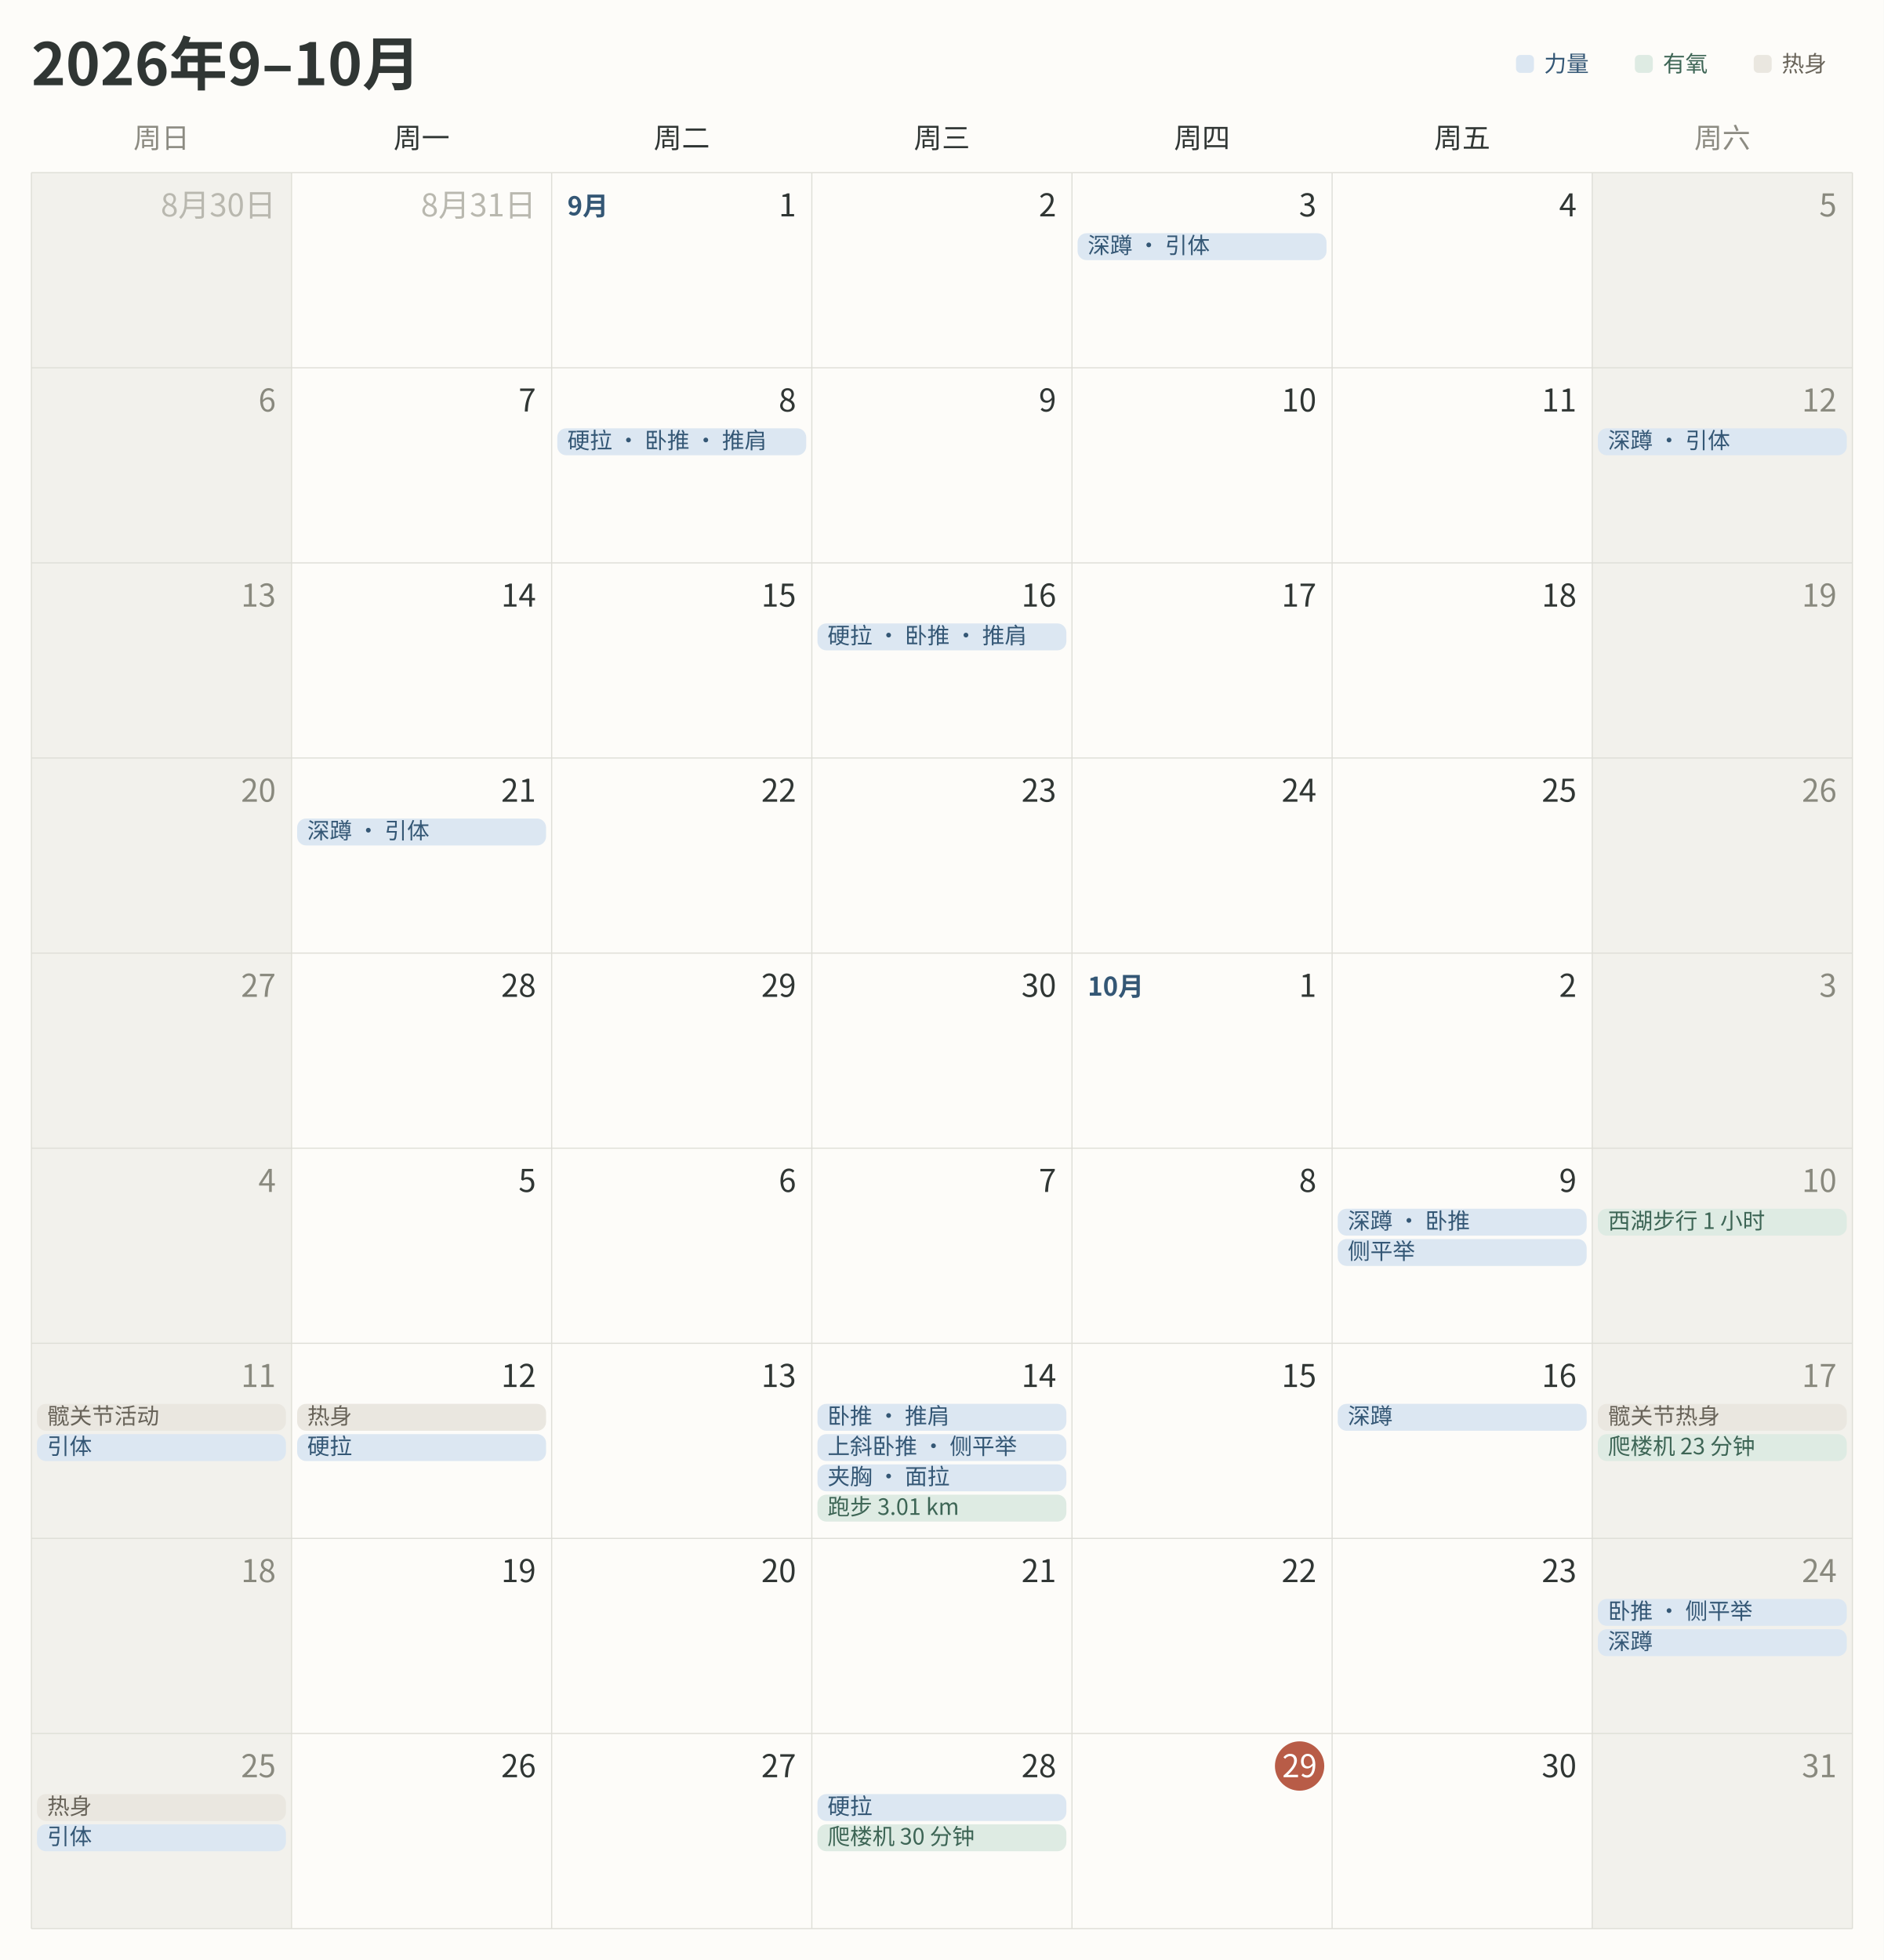
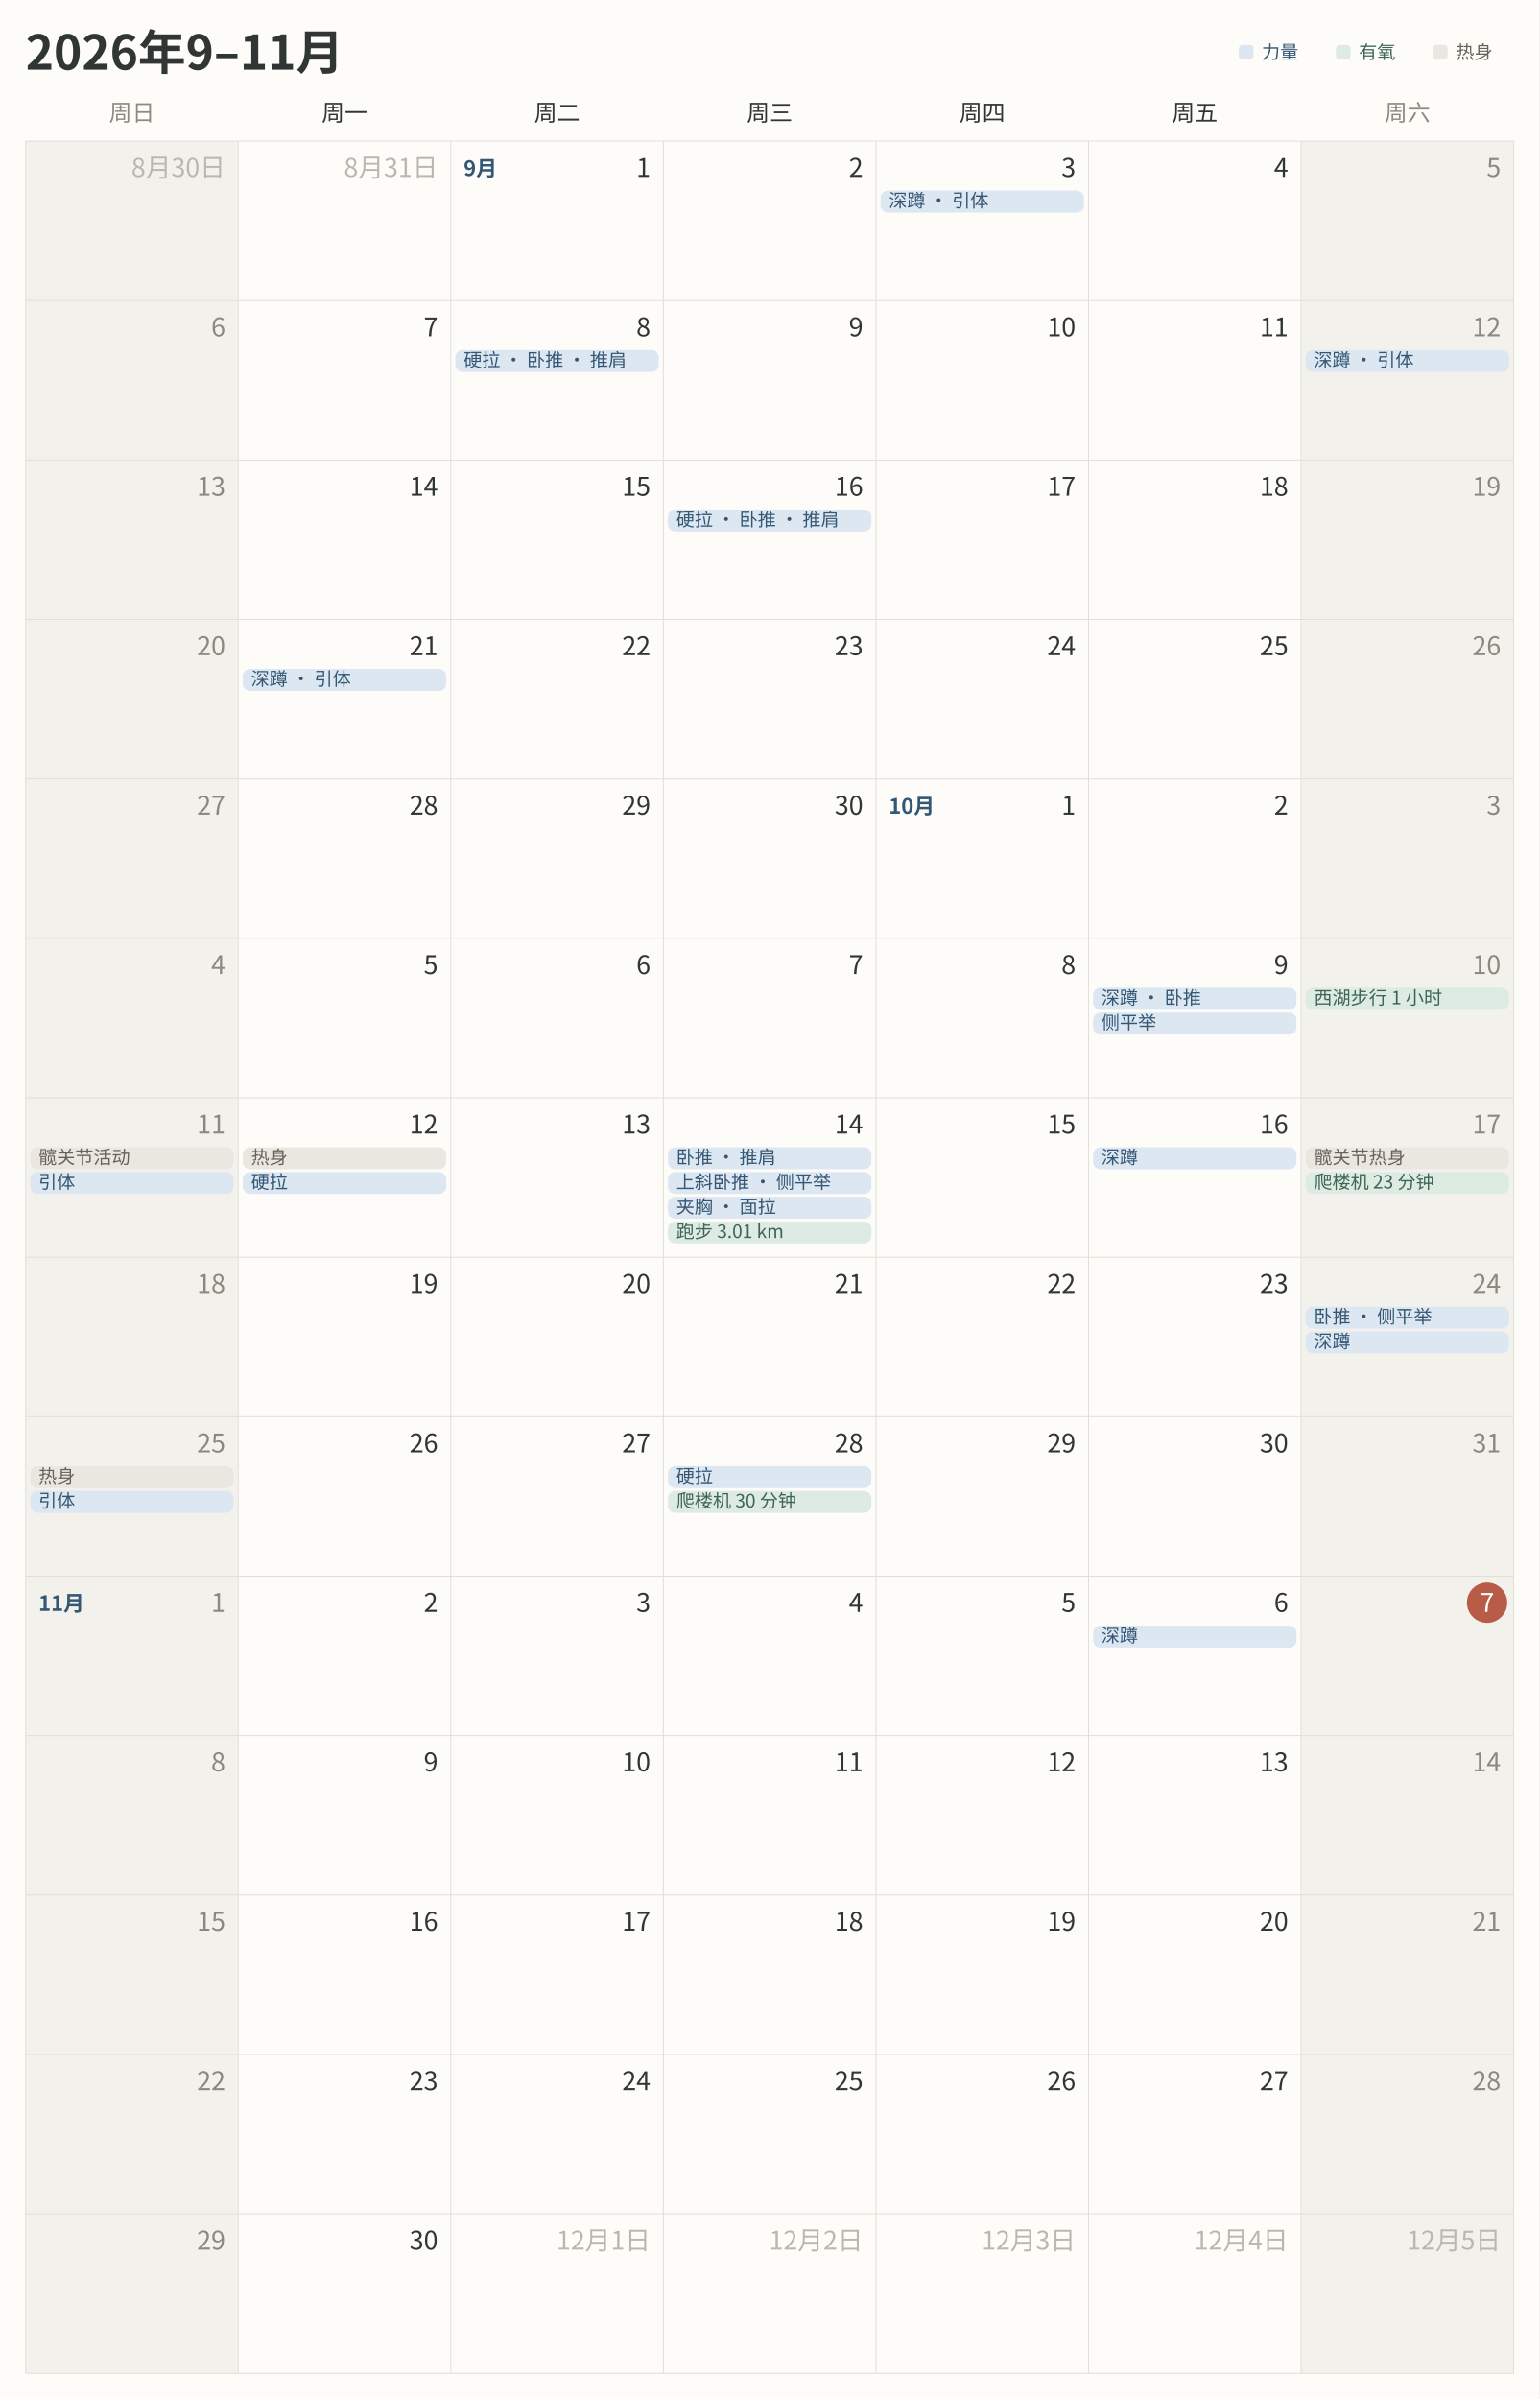
- <svg xmlns="http://www.w3.org/2000/svg" width="1680" height="1748" viewBox="0 0 1680 1748" role="img" aria-labelledby="title description">
-   <rect width="1680" height="1748" fill="#fdfcf9" />
+ <svg xmlns="http://www.w3.org/2000/svg" width="1680" height="2618" viewBox="0 0 1680 2618" role="img" aria-labelledby="title description">
+   <rect width="1680" height="2618" fill="#fdfcf9" />
  <g font-family="-apple-system, BlinkMacSystemFont, 'PingFang SC', 'Microsoft YaHei', 'Noto Sans CJK SC', sans-serif">
-     <text x="28" y="76" font-size="52" font-weight="700" fill="#303634">2026年9–10月</text>
+     <text x="28" y="76" font-size="52" font-weight="700" fill="#303634">2026年9–11月</text>
    <rect x="1352" y="49" width="16" height="16" rx="4" fill="#dce7f2" />
    <text x="1377" y="64" font-size="20" fill="#345775">力量</text>
    <rect x="1458" y="49" width="16" height="16" rx="4" fill="#deebe3" />
    <text x="1483" y="64" font-size="20" fill="#3d6555">有氧</text>
    <rect x="1564" y="49" width="16" height="16" rx="4" fill="#eae7e0" />
    <text x="1589" y="64" font-size="20" fill="#686359">热身</text>
    <text x="144.0" y="132" text-anchor="middle" font-size="25" fill="#8c8b82">周日</text>
    <text x="376.0" y="132" text-anchor="middle" font-size="25" fill="#303634">周一</text>
    <text x="608.0" y="132" text-anchor="middle" font-size="25" fill="#303634">周二</text>
    <text x="840.0" y="132" text-anchor="middle" font-size="25" fill="#303634">周三</text>
    <text x="1072.0" y="132" text-anchor="middle" font-size="25" fill="#303634">周四</text>
    <text x="1304.0" y="132" text-anchor="middle" font-size="25" fill="#303634">周五</text>
    <text x="1536.0" y="132" text-anchor="middle" font-size="25" fill="#8c8b82">周六</text>
    <rect x="28" y="154" width="232" height="174" fill="#f2f1ec" />
    <text x="246" y="193" text-anchor="end" font-size="28" fill="#b9b8af">8月30日</text>
    <rect x="260" y="154" width="232" height="174" fill="#fdfcf9" />
    <text x="478" y="193" text-anchor="end" font-size="28" fill="#b9b8af">8月31日</text>
    <rect x="492" y="154" width="232" height="174" fill="#fdfcf9" />
    <text x="506" y="192" font-size="23" font-weight="600" fill="#345775">9月</text>
    <text x="710" y="193" text-anchor="end" font-size="28" fill="#303634">1</text>
    <rect x="724" y="154" width="232" height="174" fill="#fdfcf9" />
    <text x="942" y="193" text-anchor="end" font-size="28" fill="#303634">2</text>
    <rect x="956" y="154" width="232" height="174" fill="#fdfcf9" />
    <text x="1174" y="193" text-anchor="end" font-size="28" fill="#303634">3</text>
    <g>
      <rect x="961" y="208" width="222" height="24" rx="8" fill="#dce7f2" />
      <text x="970" y="226" font-size="20.00" fill="#345775">深蹲 · 引体</text>
    </g>
    <rect x="1188" y="154" width="232" height="174" fill="#fdfcf9" />
    <text x="1406" y="193" text-anchor="end" font-size="28" fill="#303634">4</text>
    <rect x="1420" y="154" width="232" height="174" fill="#f2f1ec" />
    <text x="1638" y="193" text-anchor="end" font-size="28" fill="#89897e">5</text>
    <rect x="28" y="328" width="232" height="174" fill="#f2f1ec" />
    <text x="246" y="367" text-anchor="end" font-size="28" fill="#89897e">6</text>
    <rect x="260" y="328" width="232" height="174" fill="#fdfcf9" />
    <text x="478" y="367" text-anchor="end" font-size="28" fill="#303634">7</text>
    <rect x="492" y="328" width="232" height="174" fill="#fdfcf9" />
    <text x="710" y="367" text-anchor="end" font-size="28" fill="#303634">8</text>
    <g>
      <rect x="497" y="382" width="222" height="24" rx="8" fill="#dce7f2" />
      <text x="506" y="400" font-size="20.00" fill="#345775">硬拉 · 卧推 · 推肩</text>
    </g>
    <rect x="724" y="328" width="232" height="174" fill="#fdfcf9" />
    <text x="942" y="367" text-anchor="end" font-size="28" fill="#303634">9</text>
    <rect x="956" y="328" width="232" height="174" fill="#fdfcf9" />
    <text x="1174" y="367" text-anchor="end" font-size="28" fill="#303634">10</text>
    <rect x="1188" y="328" width="232" height="174" fill="#fdfcf9" />
    <text x="1406" y="367" text-anchor="end" font-size="28" fill="#303634">11</text>
    <rect x="1420" y="328" width="232" height="174" fill="#f2f1ec" />
    <text x="1638" y="367" text-anchor="end" font-size="28" fill="#89897e">12</text>
    <g>
      <rect x="1425" y="382" width="222" height="24" rx="8" fill="#dce7f2" />
      <text x="1434" y="400" font-size="20.00" fill="#345775">深蹲 · 引体</text>
    </g>
    <rect x="28" y="502" width="232" height="174" fill="#f2f1ec" />
    <text x="246" y="541" text-anchor="end" font-size="28" fill="#89897e">13</text>
    <rect x="260" y="502" width="232" height="174" fill="#fdfcf9" />
    <text x="478" y="541" text-anchor="end" font-size="28" fill="#303634">14</text>
    <rect x="492" y="502" width="232" height="174" fill="#fdfcf9" />
    <text x="710" y="541" text-anchor="end" font-size="28" fill="#303634">15</text>
    <rect x="724" y="502" width="232" height="174" fill="#fdfcf9" />
    <text x="942" y="541" text-anchor="end" font-size="28" fill="#303634">16</text>
    <g>
      <rect x="729" y="556" width="222" height="24" rx="8" fill="#dce7f2" />
      <text x="738" y="574" font-size="20.00" fill="#345775">硬拉 · 卧推 · 推肩</text>
    </g>
    <rect x="956" y="502" width="232" height="174" fill="#fdfcf9" />
    <text x="1174" y="541" text-anchor="end" font-size="28" fill="#303634">17</text>
    <rect x="1188" y="502" width="232" height="174" fill="#fdfcf9" />
    <text x="1406" y="541" text-anchor="end" font-size="28" fill="#303634">18</text>
    <rect x="1420" y="502" width="232" height="174" fill="#f2f1ec" />
    <text x="1638" y="541" text-anchor="end" font-size="28" fill="#89897e">19</text>
    <rect x="28" y="676" width="232" height="174" fill="#f2f1ec" />
    <text x="246" y="715" text-anchor="end" font-size="28" fill="#89897e">20</text>
    <rect x="260" y="676" width="232" height="174" fill="#fdfcf9" />
    <text x="478" y="715" text-anchor="end" font-size="28" fill="#303634">21</text>
    <g>
      <rect x="265" y="730" width="222" height="24" rx="8" fill="#dce7f2" />
      <text x="274" y="748" font-size="20.00" fill="#345775">深蹲 · 引体</text>
    </g>
    <rect x="492" y="676" width="232" height="174" fill="#fdfcf9" />
    <text x="710" y="715" text-anchor="end" font-size="28" fill="#303634">22</text>
    <rect x="724" y="676" width="232" height="174" fill="#fdfcf9" />
    <text x="942" y="715" text-anchor="end" font-size="28" fill="#303634">23</text>
    <rect x="956" y="676" width="232" height="174" fill="#fdfcf9" />
    <text x="1174" y="715" text-anchor="end" font-size="28" fill="#303634">24</text>
    <rect x="1188" y="676" width="232" height="174" fill="#fdfcf9" />
    <text x="1406" y="715" text-anchor="end" font-size="28" fill="#303634">25</text>
    <rect x="1420" y="676" width="232" height="174" fill="#f2f1ec" />
    <text x="1638" y="715" text-anchor="end" font-size="28" fill="#89897e">26</text>
    <rect x="28" y="850" width="232" height="174" fill="#f2f1ec" />
    <text x="246" y="889" text-anchor="end" font-size="28" fill="#89897e">27</text>
    <rect x="260" y="850" width="232" height="174" fill="#fdfcf9" />
    <text x="478" y="889" text-anchor="end" font-size="28" fill="#303634">28</text>
    <rect x="492" y="850" width="232" height="174" fill="#fdfcf9" />
    <text x="710" y="889" text-anchor="end" font-size="28" fill="#303634">29</text>
    <rect x="724" y="850" width="232" height="174" fill="#fdfcf9" />
    <text x="942" y="889" text-anchor="end" font-size="28" fill="#303634">30</text>
    <rect x="956" y="850" width="232" height="174" fill="#fdfcf9" />
    <text x="970" y="888" font-size="23" font-weight="600" fill="#345775">10月</text>
    <text x="1174" y="889" text-anchor="end" font-size="28" fill="#303634">1</text>
    <rect x="1188" y="850" width="232" height="174" fill="#fdfcf9" />
    <text x="1406" y="889" text-anchor="end" font-size="28" fill="#303634">2</text>
    <rect x="1420" y="850" width="232" height="174" fill="#f2f1ec" />
    <text x="1638" y="889" text-anchor="end" font-size="28" fill="#89897e">3</text>
    <rect x="28" y="1024" width="232" height="174" fill="#f2f1ec" />
    <text x="246" y="1063" text-anchor="end" font-size="28" fill="#89897e">4</text>
    <rect x="260" y="1024" width="232" height="174" fill="#fdfcf9" />
    <text x="478" y="1063" text-anchor="end" font-size="28" fill="#303634">5</text>
    <rect x="492" y="1024" width="232" height="174" fill="#fdfcf9" />
    <text x="710" y="1063" text-anchor="end" font-size="28" fill="#303634">6</text>
    <rect x="724" y="1024" width="232" height="174" fill="#fdfcf9" />
    <text x="942" y="1063" text-anchor="end" font-size="28" fill="#303634">7</text>
    <rect x="956" y="1024" width="232" height="174" fill="#fdfcf9" />
    <text x="1174" y="1063" text-anchor="end" font-size="28" fill="#303634">8</text>
    <rect x="1188" y="1024" width="232" height="174" fill="#fdfcf9" />
    <text x="1406" y="1063" text-anchor="end" font-size="28" fill="#303634">9</text>
    <g>
      <rect x="1193" y="1078" width="222" height="24" rx="8" fill="#dce7f2" />
      <text x="1202" y="1096" font-size="20.00" fill="#345775">深蹲 · 卧推</text>
    </g>
    <g>
      <rect x="1193" y="1105" width="222" height="24" rx="8" fill="#dce7f2" />
      <text x="1202" y="1123" font-size="20.00" fill="#345775">侧平举</text>
    </g>
    <rect x="1420" y="1024" width="232" height="174" fill="#f2f1ec" />
    <text x="1638" y="1063" text-anchor="end" font-size="28" fill="#89897e">10</text>
    <g>
      <rect x="1425" y="1078" width="222" height="24" rx="8" fill="#deebe3" />
      <text x="1434" y="1096" font-size="20.00" fill="#3d6555">西湖步行 1 小时</text>
    </g>
    <rect x="28" y="1198" width="232" height="174" fill="#f2f1ec" />
    <text x="246" y="1237" text-anchor="end" font-size="28" fill="#89897e">11</text>
    <g>
      <rect x="33" y="1252" width="222" height="24" rx="8" fill="#eae7e0" />
      <text x="42" y="1270" font-size="20.00" fill="#686359">髋关节活动</text>
    </g>
    <g>
      <rect x="33" y="1279" width="222" height="24" rx="8" fill="#dce7f2" />
      <text x="42" y="1297" font-size="20.00" fill="#345775">引体</text>
    </g>
    <rect x="260" y="1198" width="232" height="174" fill="#fdfcf9" />
    <text x="478" y="1237" text-anchor="end" font-size="28" fill="#303634">12</text>
    <g>
      <rect x="265" y="1252" width="222" height="24" rx="8" fill="#eae7e0" />
      <text x="274" y="1270" font-size="20.00" fill="#686359">热身</text>
    </g>
    <g>
      <rect x="265" y="1279" width="222" height="24" rx="8" fill="#dce7f2" />
      <text x="274" y="1297" font-size="20.00" fill="#345775">硬拉</text>
    </g>
    <rect x="492" y="1198" width="232" height="174" fill="#fdfcf9" />
    <text x="710" y="1237" text-anchor="end" font-size="28" fill="#303634">13</text>
    <rect x="724" y="1198" width="232" height="174" fill="#fdfcf9" />
    <text x="942" y="1237" text-anchor="end" font-size="28" fill="#303634">14</text>
    <g>
      <rect x="729" y="1252" width="222" height="24" rx="8" fill="#dce7f2" />
      <text x="738" y="1270" font-size="20.00" fill="#345775">卧推 · 推肩</text>
    </g>
    <g>
      <rect x="729" y="1279" width="222" height="24" rx="8" fill="#dce7f2" />
      <text x="738" y="1297" font-size="20.00" fill="#345775">上斜卧推 · 侧平举</text>
    </g>
    <g>
      <rect x="729" y="1306" width="222" height="24" rx="8" fill="#dce7f2" />
      <text x="738" y="1324" font-size="20.00" fill="#345775">夹胸 · 面拉</text>
    </g>
    <g>
      <rect x="729" y="1333" width="222" height="24" rx="8" fill="#deebe3" />
      <text x="738" y="1351" font-size="20.00" fill="#3d6555">跑步 3.01 km</text>
    </g>
    <rect x="956" y="1198" width="232" height="174" fill="#fdfcf9" />
    <text x="1174" y="1237" text-anchor="end" font-size="28" fill="#303634">15</text>
    <rect x="1188" y="1198" width="232" height="174" fill="#fdfcf9" />
    <text x="1406" y="1237" text-anchor="end" font-size="28" fill="#303634">16</text>
    <g>
      <rect x="1193" y="1252" width="222" height="24" rx="8" fill="#dce7f2" />
      <text x="1202" y="1270" font-size="20.00" fill="#345775">深蹲</text>
    </g>
    <rect x="1420" y="1198" width="232" height="174" fill="#f2f1ec" />
    <text x="1638" y="1237" text-anchor="end" font-size="28" fill="#89897e">17</text>
    <g>
      <rect x="1425" y="1252" width="222" height="24" rx="8" fill="#eae7e0" />
      <text x="1434" y="1270" font-size="20.00" fill="#686359">髋关节热身</text>
    </g>
    <g>
      <rect x="1425" y="1279" width="222" height="24" rx="8" fill="#deebe3" />
      <text x="1434" y="1297" font-size="20.00" fill="#3d6555">爬楼机 23 分钟</text>
    </g>
    <rect x="28" y="1372" width="232" height="174" fill="#f2f1ec" />
    <text x="246" y="1411" text-anchor="end" font-size="28" fill="#89897e">18</text>
    <rect x="260" y="1372" width="232" height="174" fill="#fdfcf9" />
    <text x="478" y="1411" text-anchor="end" font-size="28" fill="#303634">19</text>
    <rect x="492" y="1372" width="232" height="174" fill="#fdfcf9" />
    <text x="710" y="1411" text-anchor="end" font-size="28" fill="#303634">20</text>
    <rect x="724" y="1372" width="232" height="174" fill="#fdfcf9" />
    <text x="942" y="1411" text-anchor="end" font-size="28" fill="#303634">21</text>
    <rect x="956" y="1372" width="232" height="174" fill="#fdfcf9" />
    <text x="1174" y="1411" text-anchor="end" font-size="28" fill="#303634">22</text>
    <rect x="1188" y="1372" width="232" height="174" fill="#fdfcf9" />
    <text x="1406" y="1411" text-anchor="end" font-size="28" fill="#303634">23</text>
    <rect x="1420" y="1372" width="232" height="174" fill="#f2f1ec" />
    <text x="1638" y="1411" text-anchor="end" font-size="28" fill="#89897e">24</text>
    <g>
      <rect x="1425" y="1426" width="222" height="24" rx="8" fill="#dce7f2" />
      <text x="1434" y="1444" font-size="20.00" fill="#345775">卧推 · 侧平举</text>
    </g>
    <g>
      <rect x="1425" y="1453" width="222" height="24" rx="8" fill="#dce7f2" />
      <text x="1434" y="1471" font-size="20.00" fill="#345775">深蹲</text>
    </g>
    <rect x="28" y="1546" width="232" height="174" fill="#f2f1ec" />
    <text x="246" y="1585" text-anchor="end" font-size="28" fill="#89897e">25</text>
    <g>
      <rect x="33" y="1600" width="222" height="24" rx="8" fill="#eae7e0" />
      <text x="42" y="1618" font-size="20.00" fill="#686359">热身</text>
    </g>
    <g>
      <rect x="33" y="1627" width="222" height="24" rx="8" fill="#dce7f2" />
      <text x="42" y="1645" font-size="20.00" fill="#345775">引体</text>
    </g>
    <rect x="260" y="1546" width="232" height="174" fill="#fdfcf9" />
    <text x="478" y="1585" text-anchor="end" font-size="28" fill="#303634">26</text>
    <rect x="492" y="1546" width="232" height="174" fill="#fdfcf9" />
    <text x="710" y="1585" text-anchor="end" font-size="28" fill="#303634">27</text>
    <rect x="724" y="1546" width="232" height="174" fill="#fdfcf9" />
    <text x="942" y="1585" text-anchor="end" font-size="28" fill="#303634">28</text>
    <g>
      <rect x="729" y="1600" width="222" height="24" rx="8" fill="#dce7f2" />
      <text x="738" y="1618" font-size="20.00" fill="#345775">硬拉</text>
    </g>
    <g>
      <rect x="729" y="1627" width="222" height="24" rx="8" fill="#deebe3" />
      <text x="738" y="1645" font-size="20.00" fill="#3d6555">爬楼机 30 分钟</text>
    </g>
    <rect x="956" y="1546" width="232" height="174" fill="#fdfcf9" />
-     <circle cx="1159" cy="1575" r="22" fill="#b85c47" />
-     <text x="1159" y="1585" text-anchor="middle" font-size="28" fill="#ffffff">29</text>
+     <text x="1174" y="1585" text-anchor="end" font-size="28" fill="#303634">29</text>
    <rect x="1188" y="1546" width="232" height="174" fill="#fdfcf9" />
    <text x="1406" y="1585" text-anchor="end" font-size="28" fill="#303634">30</text>
    <rect x="1420" y="1546" width="232" height="174" fill="#f2f1ec" />
    <text x="1638" y="1585" text-anchor="end" font-size="28" fill="#89897e">31</text>
-     <path d="M28,154 V1720" stroke="#deded7" stroke-width="1" />
-     <path d="M260,154 V1720" stroke="#deded7" stroke-width="1" />
-     <path d="M492,154 V1720" stroke="#deded7" stroke-width="1" />
-     <path d="M724,154 V1720" stroke="#deded7" stroke-width="1" />
-     <path d="M956,154 V1720" stroke="#deded7" stroke-width="1" />
-     <path d="M1188,154 V1720" stroke="#deded7" stroke-width="1" />
-     <path d="M1420,154 V1720" stroke="#deded7" stroke-width="1" />
-     <path d="M1652,154 V1720" stroke="#deded7" stroke-width="1" />
+     <rect x="28" y="1720" width="232" height="174" fill="#f2f1ec" />
+     <text x="42" y="1758" font-size="23" font-weight="600" fill="#345775">11月</text>
+     <text x="246" y="1759" text-anchor="end" font-size="28" fill="#89897e">1</text>
+     <rect x="260" y="1720" width="232" height="174" fill="#fdfcf9" />
+     <text x="478" y="1759" text-anchor="end" font-size="28" fill="#303634">2</text>
+     <rect x="492" y="1720" width="232" height="174" fill="#fdfcf9" />
+     <text x="710" y="1759" text-anchor="end" font-size="28" fill="#303634">3</text>
+     <rect x="724" y="1720" width="232" height="174" fill="#fdfcf9" />
+     <text x="942" y="1759" text-anchor="end" font-size="28" fill="#303634">4</text>
+     <rect x="956" y="1720" width="232" height="174" fill="#fdfcf9" />
+     <text x="1174" y="1759" text-anchor="end" font-size="28" fill="#303634">5</text>
+     <rect x="1188" y="1720" width="232" height="174" fill="#fdfcf9" />
+     <text x="1406" y="1759" text-anchor="end" font-size="28" fill="#303634">6</text>
+     <g>
+       <rect x="1193" y="1774" width="222" height="24" rx="8" fill="#dce7f2" />
+       <text x="1202" y="1792" font-size="20.00" fill="#345775">深蹲</text>
+     </g>
+     <rect x="1420" y="1720" width="232" height="174" fill="#f2f1ec" />
+     <circle cx="1623" cy="1749" r="22" fill="#b85c47" />
+     <text x="1623" y="1759" text-anchor="middle" font-size="28" fill="#ffffff">7</text>
+     <rect x="28" y="1894" width="232" height="174" fill="#f2f1ec" />
+     <text x="246" y="1933" text-anchor="end" font-size="28" fill="#89897e">8</text>
+     <rect x="260" y="1894" width="232" height="174" fill="#fdfcf9" />
+     <text x="478" y="1933" text-anchor="end" font-size="28" fill="#303634">9</text>
+     <rect x="492" y="1894" width="232" height="174" fill="#fdfcf9" />
+     <text x="710" y="1933" text-anchor="end" font-size="28" fill="#303634">10</text>
+     <rect x="724" y="1894" width="232" height="174" fill="#fdfcf9" />
+     <text x="942" y="1933" text-anchor="end" font-size="28" fill="#303634">11</text>
+     <rect x="956" y="1894" width="232" height="174" fill="#fdfcf9" />
+     <text x="1174" y="1933" text-anchor="end" font-size="28" fill="#303634">12</text>
+     <rect x="1188" y="1894" width="232" height="174" fill="#fdfcf9" />
+     <text x="1406" y="1933" text-anchor="end" font-size="28" fill="#303634">13</text>
+     <rect x="1420" y="1894" width="232" height="174" fill="#f2f1ec" />
+     <text x="1638" y="1933" text-anchor="end" font-size="28" fill="#89897e">14</text>
+     <rect x="28" y="2068" width="232" height="174" fill="#f2f1ec" />
+     <text x="246" y="2107" text-anchor="end" font-size="28" fill="#89897e">15</text>
+     <rect x="260" y="2068" width="232" height="174" fill="#fdfcf9" />
+     <text x="478" y="2107" text-anchor="end" font-size="28" fill="#303634">16</text>
+     <rect x="492" y="2068" width="232" height="174" fill="#fdfcf9" />
+     <text x="710" y="2107" text-anchor="end" font-size="28" fill="#303634">17</text>
+     <rect x="724" y="2068" width="232" height="174" fill="#fdfcf9" />
+     <text x="942" y="2107" text-anchor="end" font-size="28" fill="#303634">18</text>
+     <rect x="956" y="2068" width="232" height="174" fill="#fdfcf9" />
+     <text x="1174" y="2107" text-anchor="end" font-size="28" fill="#303634">19</text>
+     <rect x="1188" y="2068" width="232" height="174" fill="#fdfcf9" />
+     <text x="1406" y="2107" text-anchor="end" font-size="28" fill="#303634">20</text>
+     <rect x="1420" y="2068" width="232" height="174" fill="#f2f1ec" />
+     <text x="1638" y="2107" text-anchor="end" font-size="28" fill="#89897e">21</text>
+     <rect x="28" y="2242" width="232" height="174" fill="#f2f1ec" />
+     <text x="246" y="2281" text-anchor="end" font-size="28" fill="#89897e">22</text>
+     <rect x="260" y="2242" width="232" height="174" fill="#fdfcf9" />
+     <text x="478" y="2281" text-anchor="end" font-size="28" fill="#303634">23</text>
+     <rect x="492" y="2242" width="232" height="174" fill="#fdfcf9" />
+     <text x="710" y="2281" text-anchor="end" font-size="28" fill="#303634">24</text>
+     <rect x="724" y="2242" width="232" height="174" fill="#fdfcf9" />
+     <text x="942" y="2281" text-anchor="end" font-size="28" fill="#303634">25</text>
+     <rect x="956" y="2242" width="232" height="174" fill="#fdfcf9" />
+     <text x="1174" y="2281" text-anchor="end" font-size="28" fill="#303634">26</text>
+     <rect x="1188" y="2242" width="232" height="174" fill="#fdfcf9" />
+     <text x="1406" y="2281" text-anchor="end" font-size="28" fill="#303634">27</text>
+     <rect x="1420" y="2242" width="232" height="174" fill="#f2f1ec" />
+     <text x="1638" y="2281" text-anchor="end" font-size="28" fill="#89897e">28</text>
+     <rect x="28" y="2416" width="232" height="174" fill="#f2f1ec" />
+     <text x="246" y="2455" text-anchor="end" font-size="28" fill="#89897e">29</text>
+     <rect x="260" y="2416" width="232" height="174" fill="#fdfcf9" />
+     <text x="478" y="2455" text-anchor="end" font-size="28" fill="#303634">30</text>
+     <rect x="492" y="2416" width="232" height="174" fill="#fdfcf9" />
+     <text x="710" y="2455" text-anchor="end" font-size="28" fill="#b9b8af">12月1日</text>
+     <rect x="724" y="2416" width="232" height="174" fill="#fdfcf9" />
+     <text x="942" y="2455" text-anchor="end" font-size="28" fill="#b9b8af">12月2日</text>
+     <rect x="956" y="2416" width="232" height="174" fill="#fdfcf9" />
+     <text x="1174" y="2455" text-anchor="end" font-size="28" fill="#b9b8af">12月3日</text>
+     <rect x="1188" y="2416" width="232" height="174" fill="#fdfcf9" />
+     <text x="1406" y="2455" text-anchor="end" font-size="28" fill="#b9b8af">12月4日</text>
+     <rect x="1420" y="2416" width="232" height="174" fill="#f2f1ec" />
+     <text x="1638" y="2455" text-anchor="end" font-size="28" fill="#b9b8af">12月5日</text>
+     <path d="M28,154 V2590" stroke="#deded7" stroke-width="1" />
+     <path d="M260,154 V2590" stroke="#deded7" stroke-width="1" />
+     <path d="M492,154 V2590" stroke="#deded7" stroke-width="1" />
+     <path d="M724,154 V2590" stroke="#deded7" stroke-width="1" />
+     <path d="M956,154 V2590" stroke="#deded7" stroke-width="1" />
+     <path d="M1188,154 V2590" stroke="#deded7" stroke-width="1" />
+     <path d="M1420,154 V2590" stroke="#deded7" stroke-width="1" />
+     <path d="M1652,154 V2590" stroke="#deded7" stroke-width="1" />
    <path d="M28,154 H1652" stroke="#deded7" stroke-width="1" />
    <path d="M28,328 H1652" stroke="#deded7" stroke-width="1" />
    <path d="M28,502 H1652" stroke="#deded7" stroke-width="1" />
    <path d="M28,676 H1652" stroke="#deded7" stroke-width="1" />
    <path d="M28,850 H1652" stroke="#deded7" stroke-width="1" />
    <path d="M28,1024 H1652" stroke="#deded7" stroke-width="1" />
    <path d="M28,1198 H1652" stroke="#deded7" stroke-width="1" />
    <path d="M28,1372 H1652" stroke="#deded7" stroke-width="1" />
    <path d="M28,1546 H1652" stroke="#deded7" stroke-width="1" />
    <path d="M28,1720 H1652" stroke="#deded7" stroke-width="1" />
+     <path d="M28,1894 H1652" stroke="#deded7" stroke-width="1" />
+     <path d="M28,2068 H1652" stroke="#deded7" stroke-width="1" />
+     <path d="M28,2242 H1652" stroke="#deded7" stroke-width="1" />
+     <path d="M28,2416 H1652" stroke="#deded7" stroke-width="1" />
+     <path d="M28,2590 H1652" stroke="#deded7" stroke-width="1" />
  </g>
</svg>
